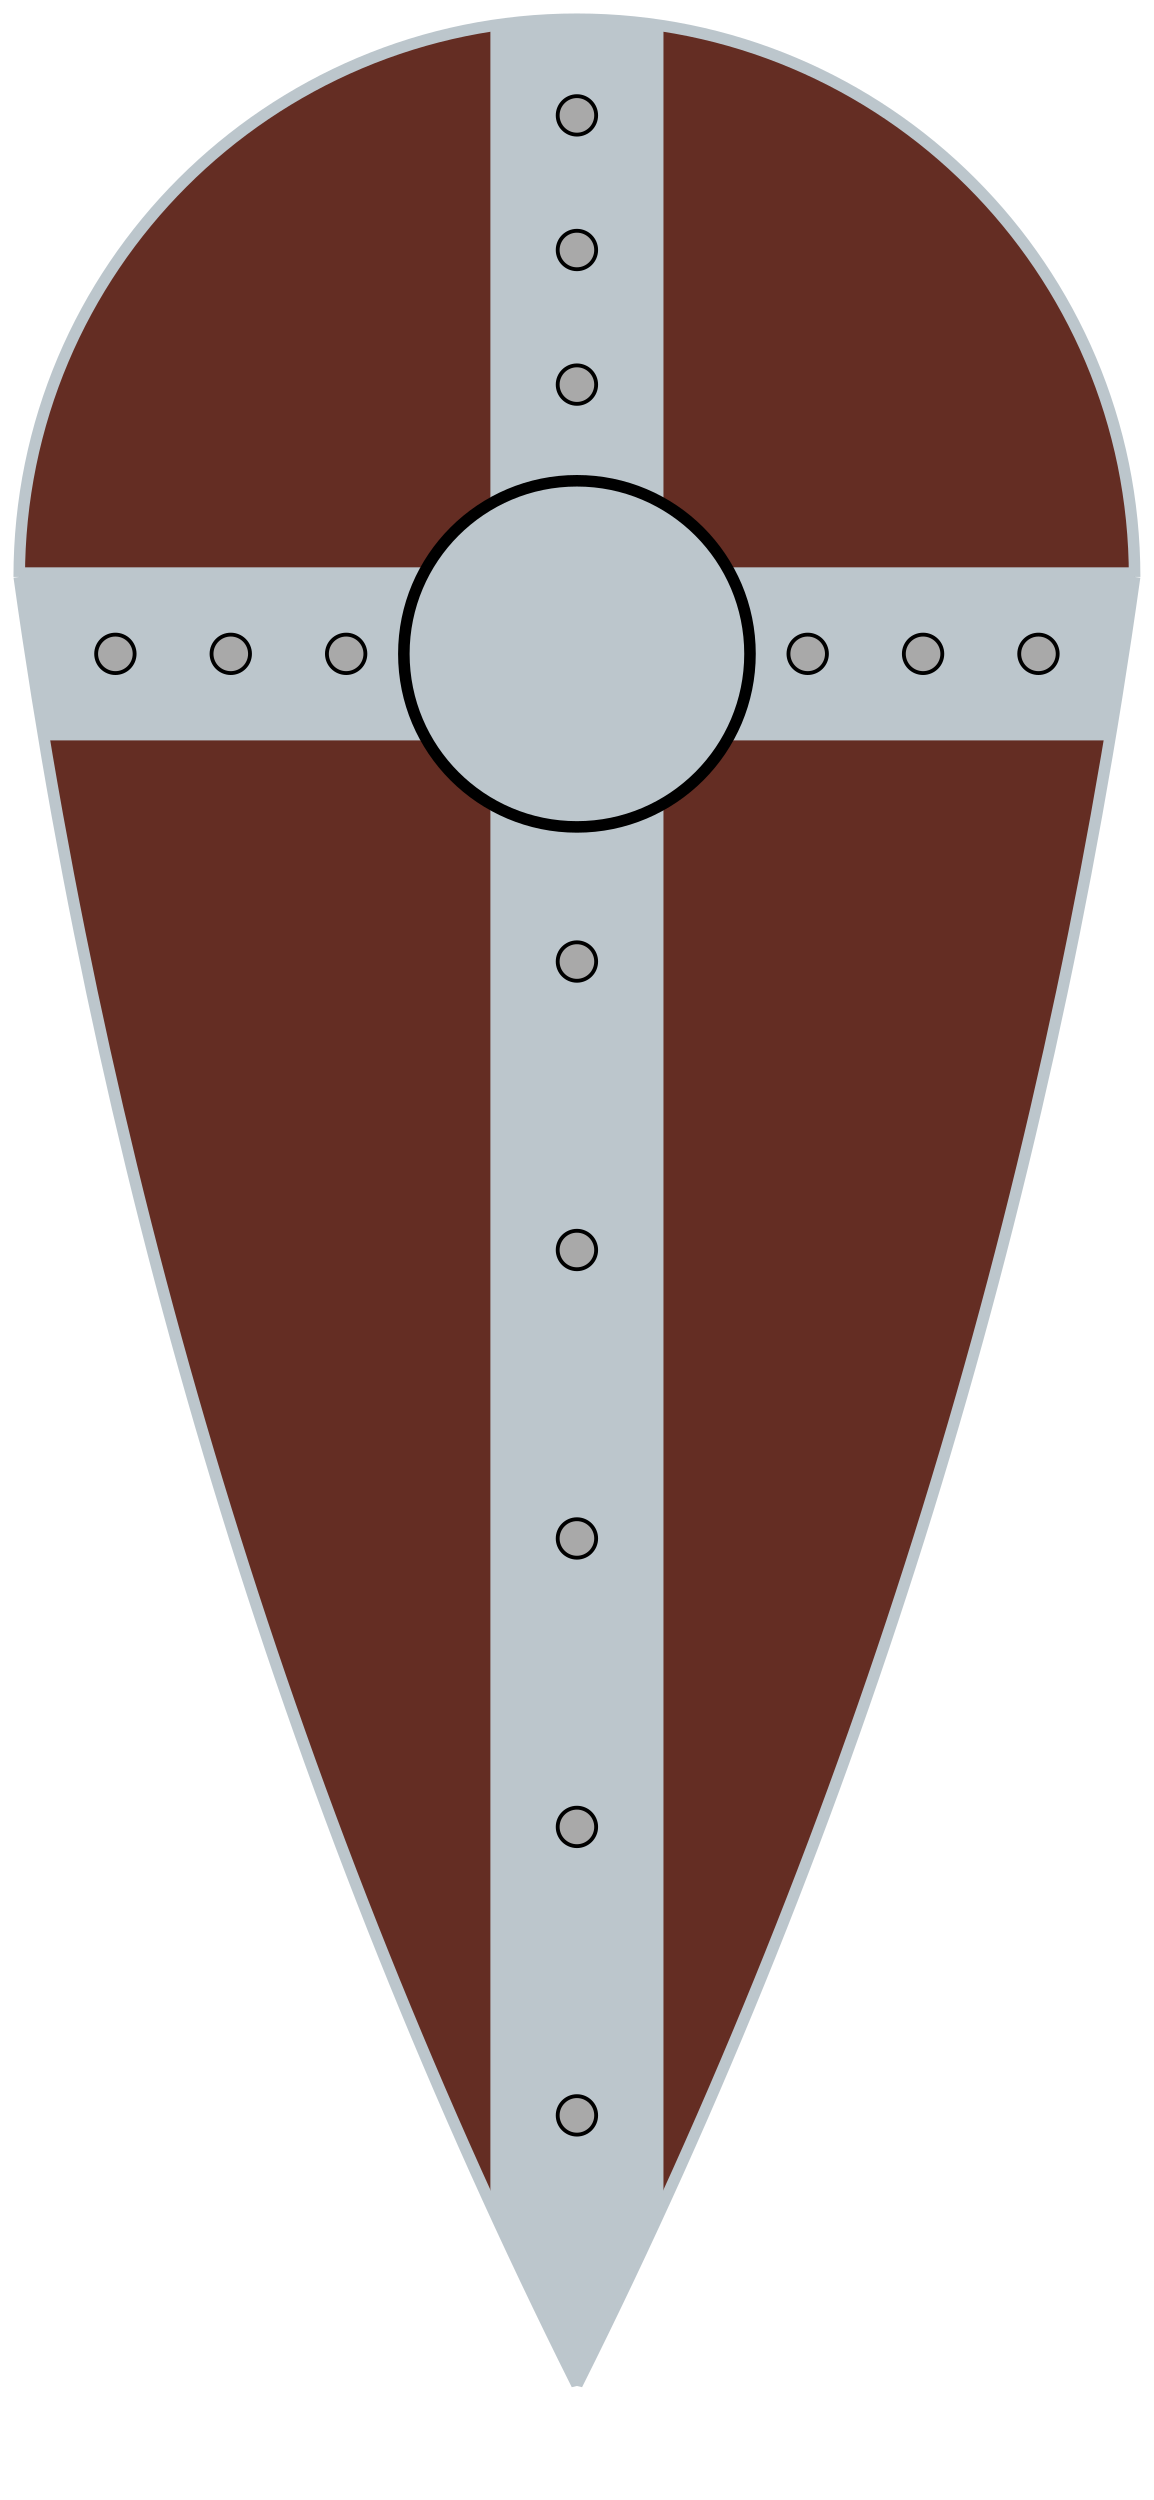
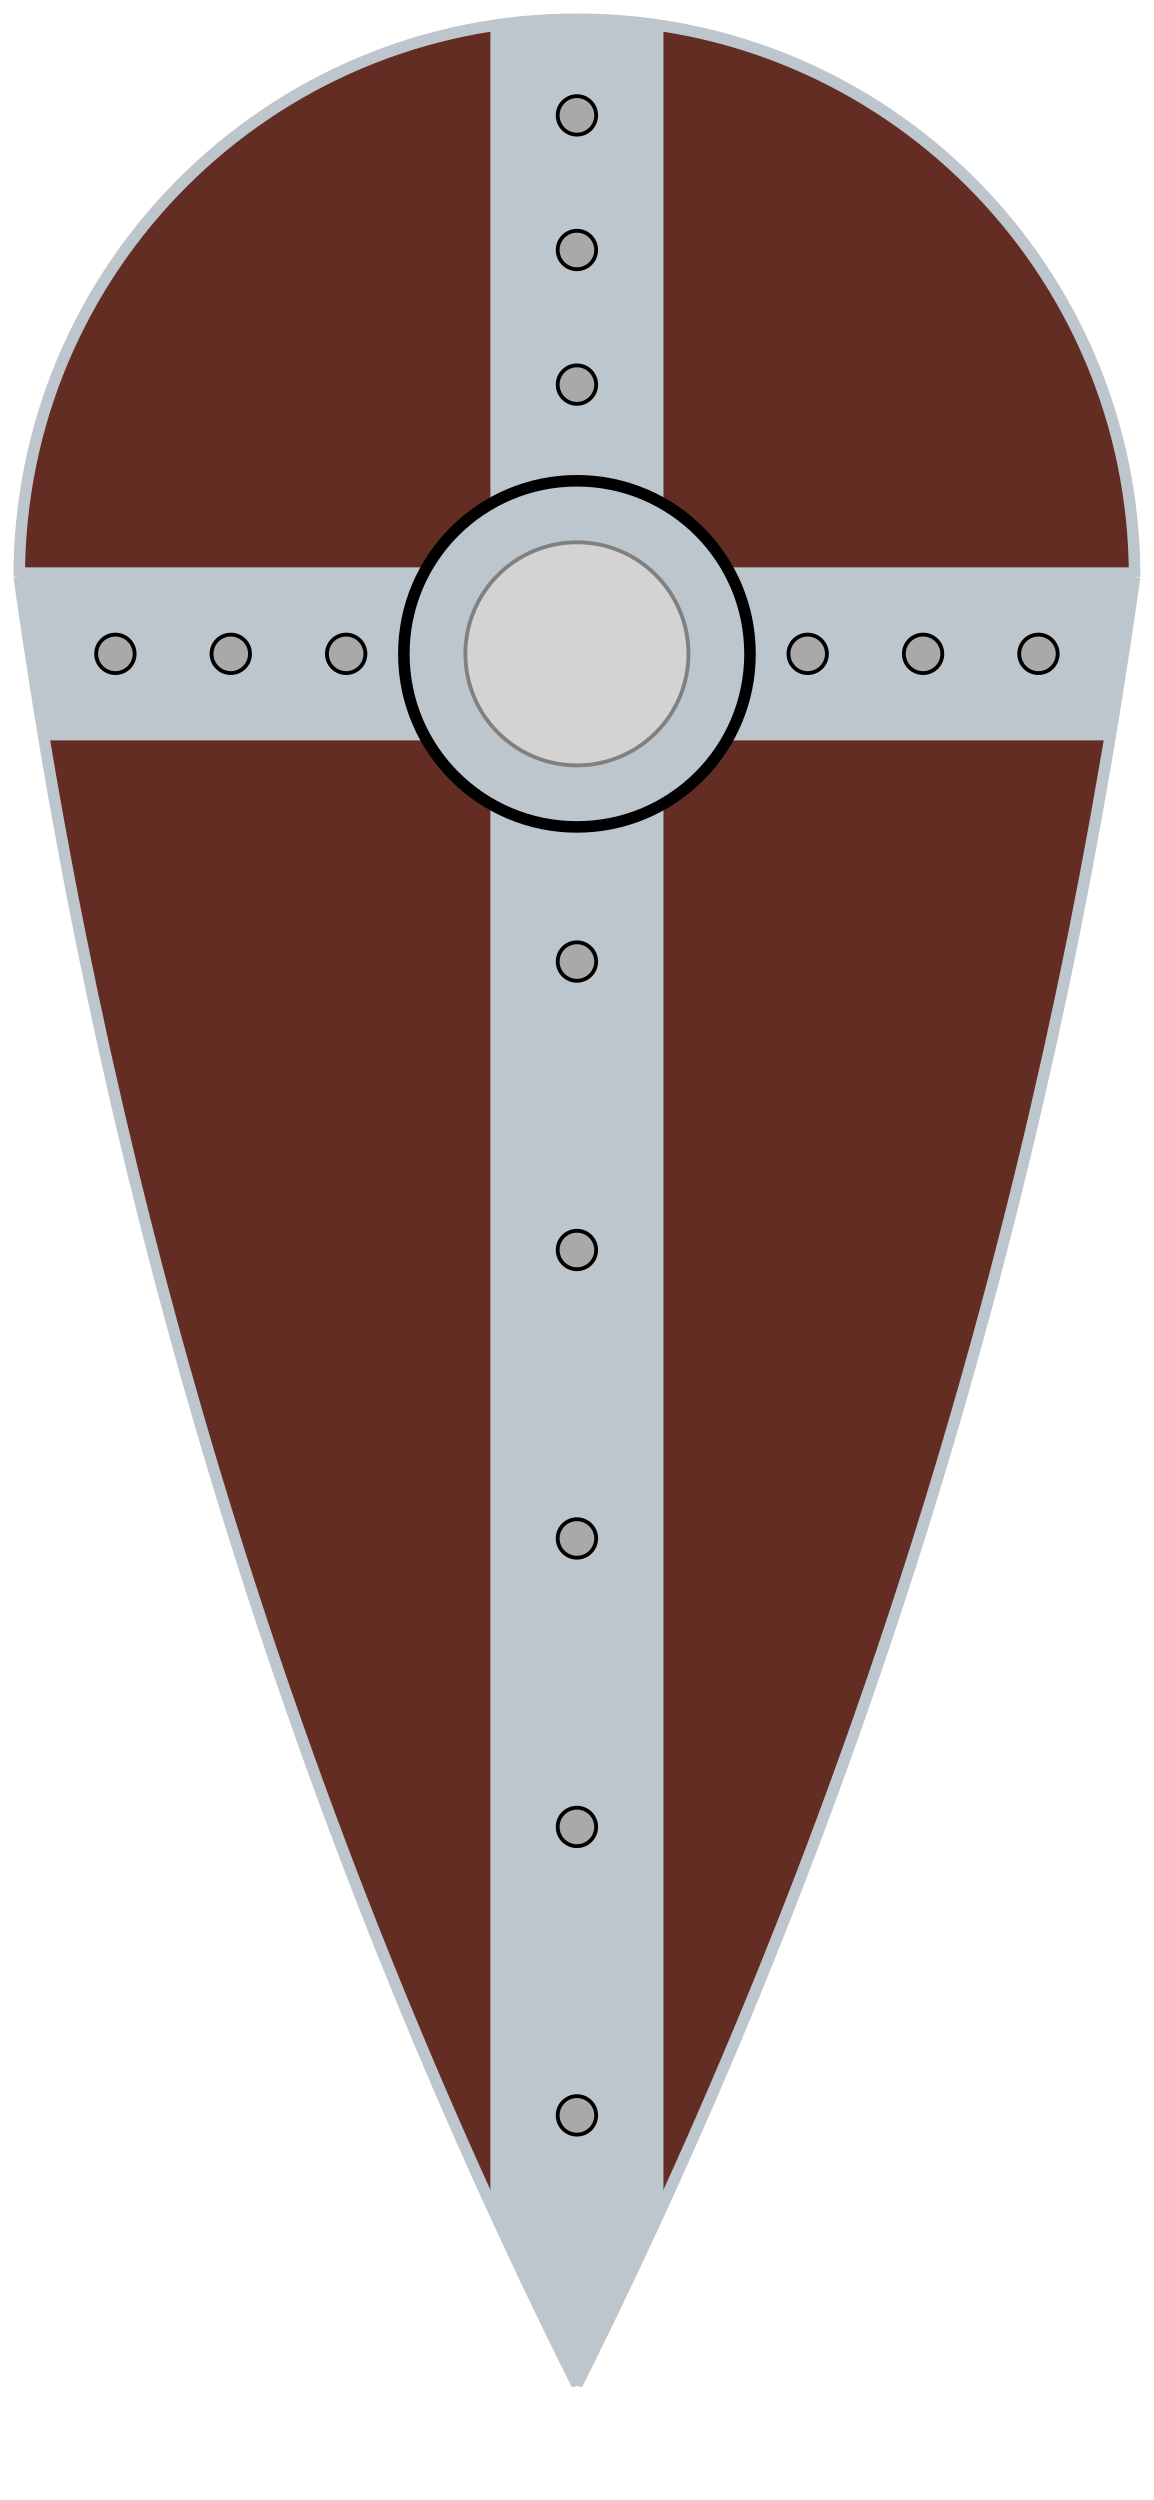
<svg xmlns="http://www.w3.org/2000/svg" xmlns:xlink="http://www.w3.org/1999/xlink" width="300" height="650">
  <defs>
    <path id="top" d="M 5,150 A 40,40 0 0 1 295,150" />
    <path id="bottom_left" d="M 5,150 Q 40, 400 150,620 L 150,150" />
    <path id="bottom_right" d="M 295,150 Q 260, 400 150,620 L 150,150" />
    <clipPath id="shieldclip">
      <use xlink:href="#top" />
      <use xlink:href="#bottom_left" />
      <use xlink:href="#bottom_right" />
    </clipPath>
  </defs>
  <g id="shield" fill="rgb(100,45,35)" stroke="#BCC6CC" stroke-width="3">
    <use xlink:href="#top" />
    <use xlink:href="#bottom_left" />
    <use xlink:href="#bottom_right" />
  </g>
  <defs>
    <line id="vertical" x1="150" y1="0" x2="150" y2="620" stroke="#BCC6CC" stroke-width="45" stroke-linecap="round" />
    <line id="horizontal" x1="5" y1="170" x2="300" y2="170" stroke="#BCC6CC " stroke-width="45" stroke-linecap="round" />
  </defs>
  <use xlink:href="#vertical" clip-path="url(#shieldclip)" />
  <use xlink:href="#horizontal" clip-path="url(#shieldclip)" />
  <circle id="centerpiece" cx="150" cy="170" r="45" fill="#BCC6CC" stroke="black" stroke-width="3" />
+   <circle id="morecenterpiece" cx="150" cy="170" r="29" fill="lightgrey" stroke="grey" />
  <defs id="bolts">
    <circle id="bolt" r="5" fill="darkgrey" stroke="black" />
  </defs>
  <use x="150" y="30" xlink:href="#bolt" fill="black" />
  <use x="150" y="65" xlink:href="#bolt" fill="black" />
  <use x="150" y="100" xlink:href="#bolt" fill="black" />
  <use x="30" y="170" xlink:href="#bolt" fill="black" />
  <use x="60" y="170" xlink:href="#bolt" fill="black" />
  <use x="90" y="170" xlink:href="#bolt" fill="black" />
  <use x="210" y="170" xlink:href="#bolt" fill="black" />
  <use x="240" y="170" xlink:href="#bolt" fill="black" />
  <use x="270" y="170" xlink:href="#bolt" fill="black" />
  <use x="150" y="250" xlink:href="#bolt" fill="black" />
  <use x="150" y="325" xlink:href="#bolt" fill="black" />
  <use x="150" y="400" xlink:href="#bolt" fill="black" />
  <use x="150" y="475" xlink:href="#bolt" fill="black" />
  <use x="150" y="550" xlink:href="#bolt" fill="black" />
</svg>
